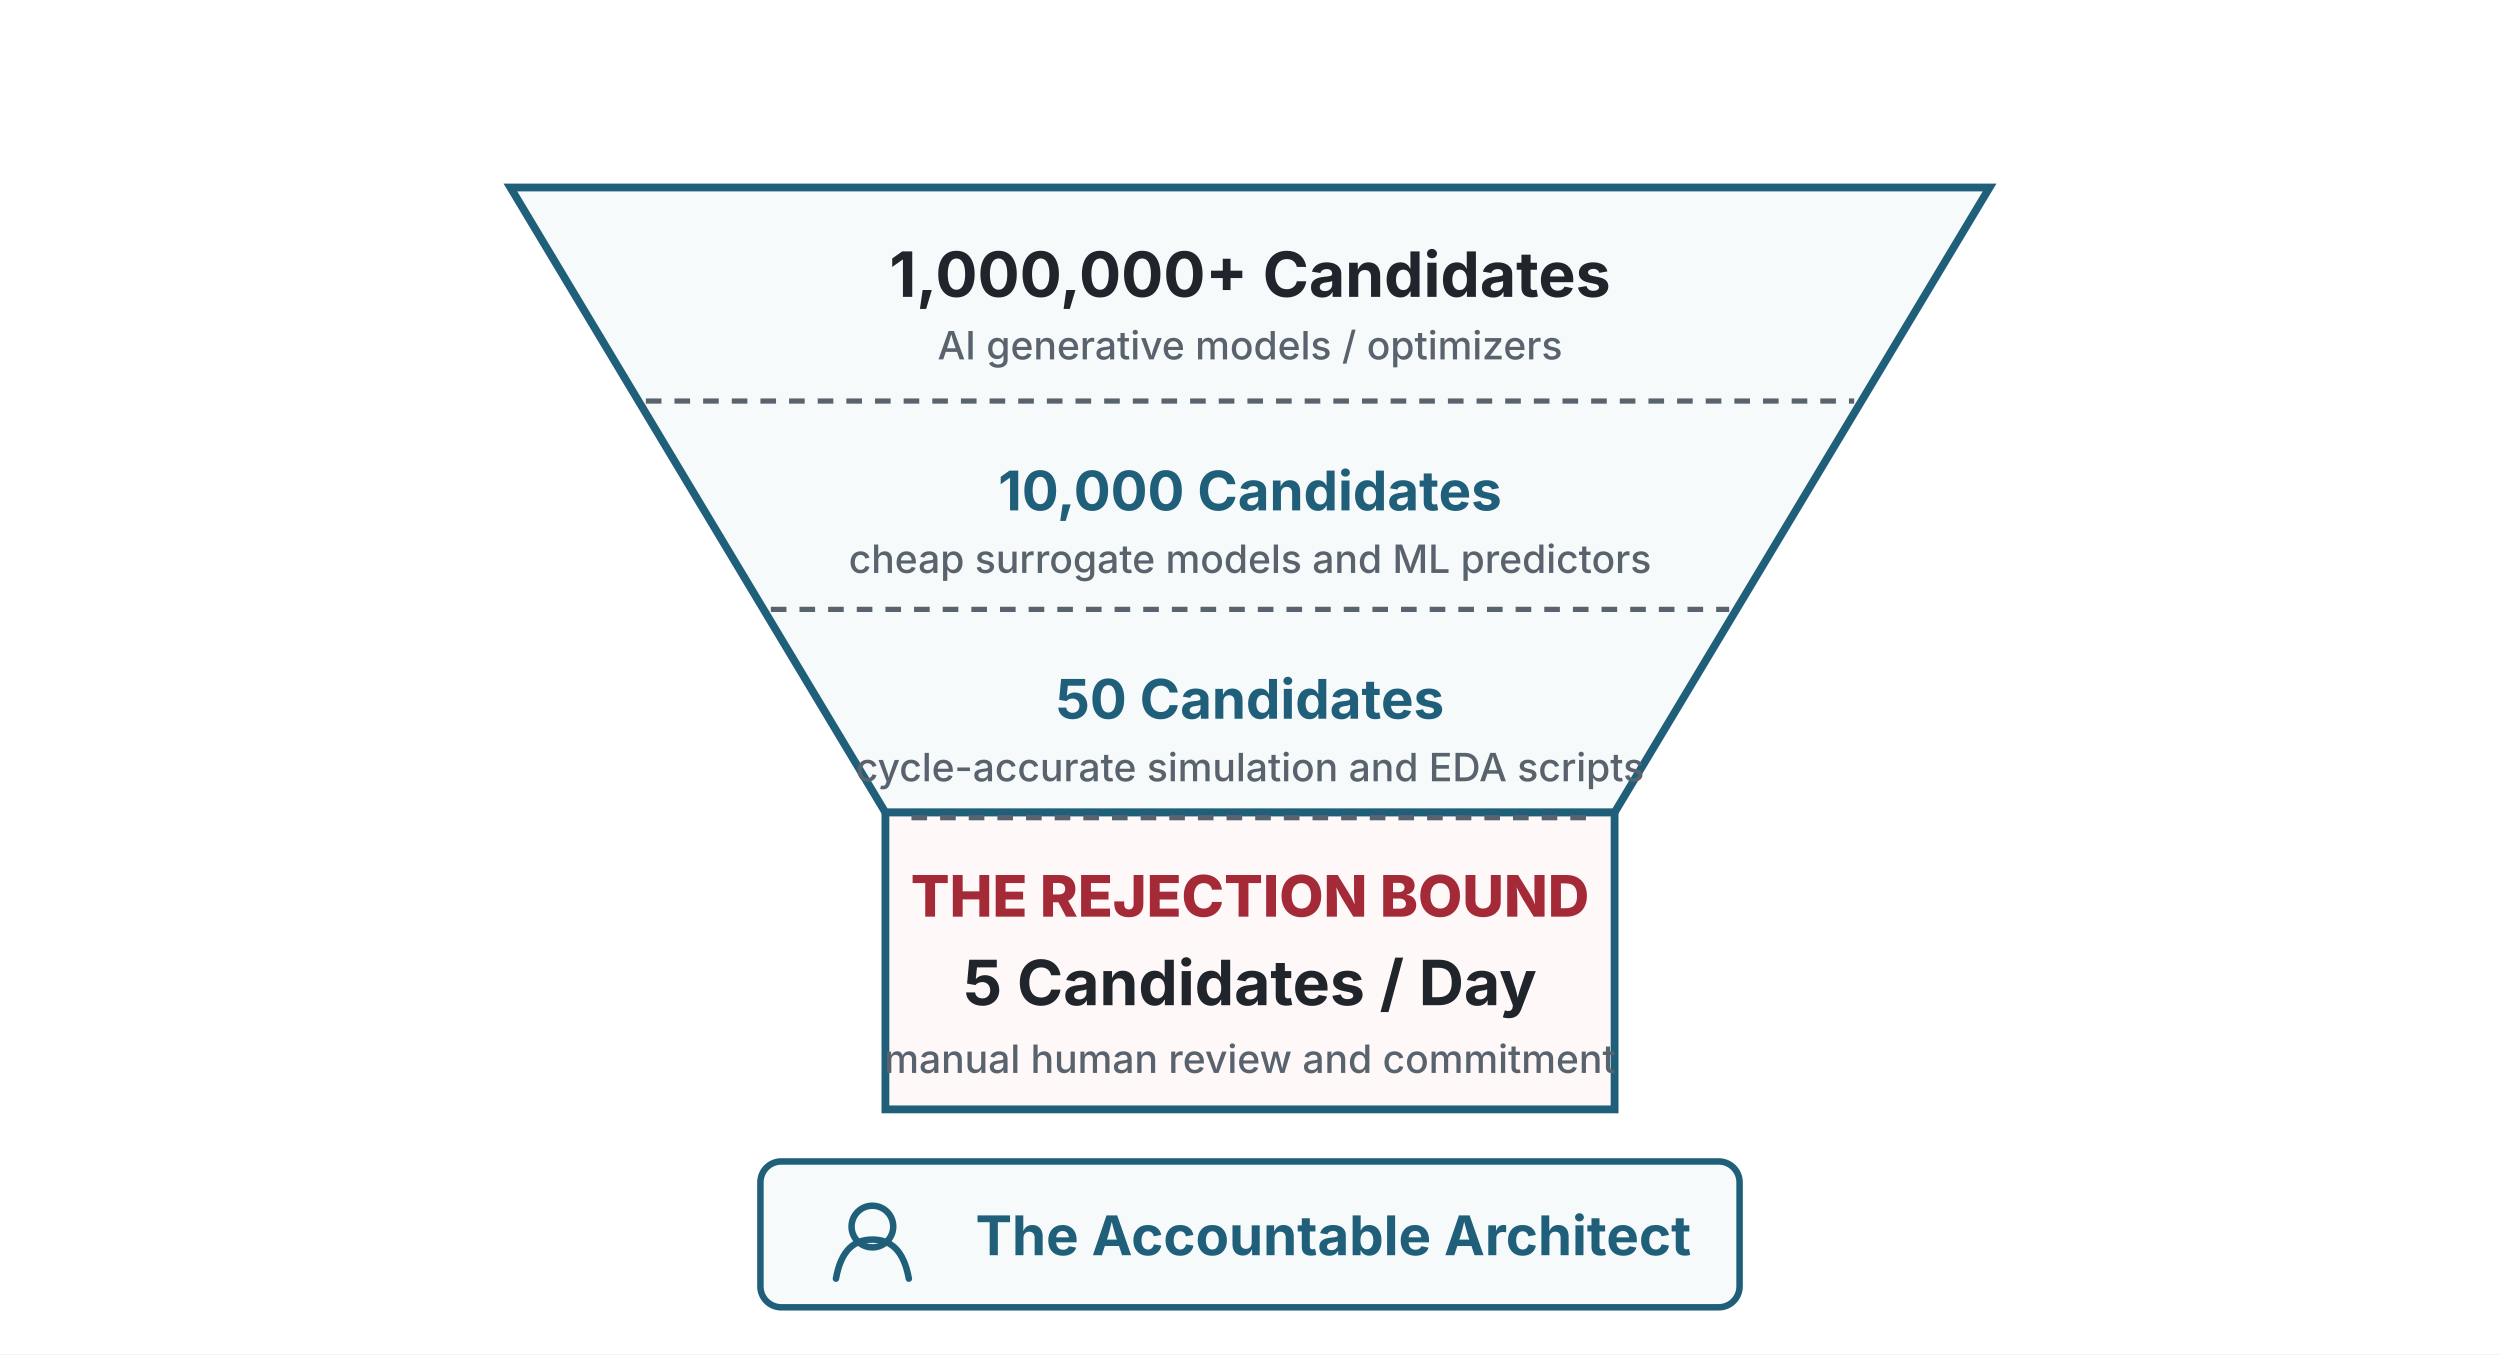
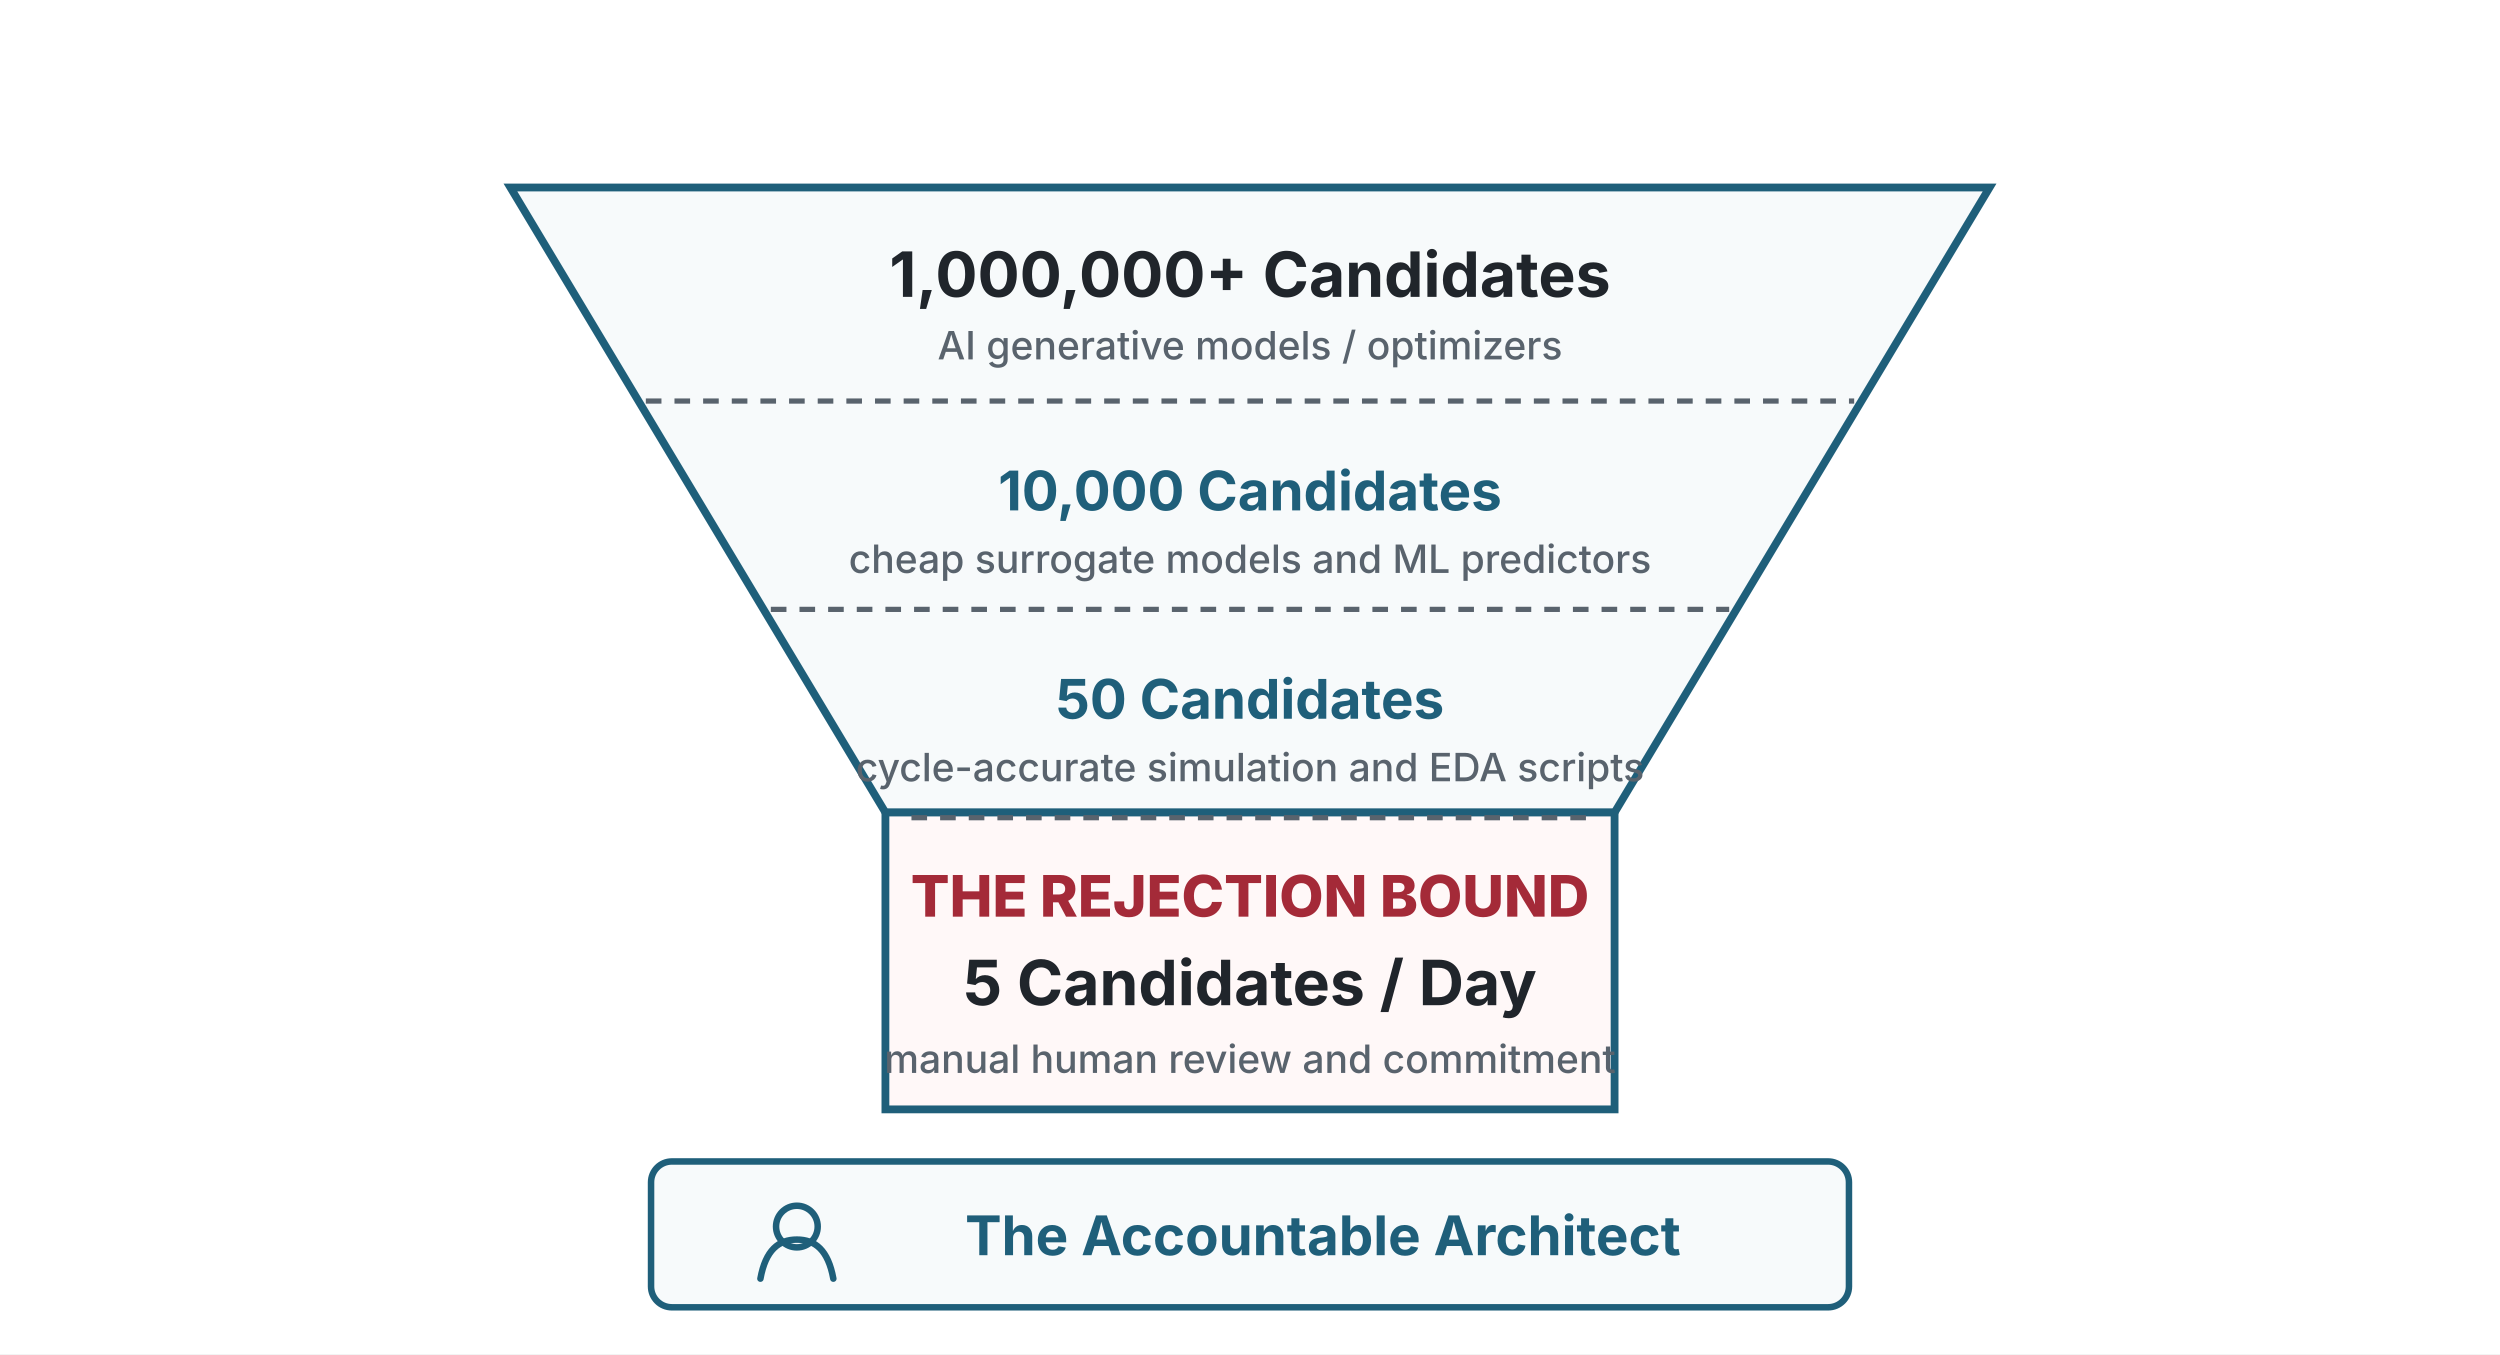
<svg xmlns="http://www.w3.org/2000/svg" viewBox="0 0 960 520" role="img" aria-labelledby="title desc">
  <defs>
    <style>
      .label-large { fill: #20252B; font-family: Inter, -apple-system, BlinkMacSystemFont, "Segoe UI", sans-serif; font-size: 24px; font-weight: 750; text-anchor: middle; }
      .label-medium { fill: #1F5F7A; font-family: Inter, -apple-system, BlinkMacSystemFont, "Segoe UI", sans-serif; font-size: 21px; font-weight: 750; text-anchor: middle; }
      .label-small { fill: #59636D; font-family: Inter, -apple-system, BlinkMacSystemFont, "Segoe UI", sans-serif; font-size: 15px; font-weight: 500; text-anchor: middle; }
      .alert { fill: #A42A38; font-family: Inter, -apple-system, BlinkMacSystemFont, "Segoe UI", sans-serif; font-size: 22px; font-weight: 800; text-anchor: middle; }
      .funnel { fill: #F7FAFB; stroke: #1F5F7A; stroke-width: 3; vector-effect: non-scaling-stroke; }
      .neck { fill: #FFF8F8; stroke: #1F5F7A; stroke-width: 3; vector-effect: non-scaling-stroke; }
      .separator { stroke: #59636D; stroke-width: 2; stroke-dasharray: 6 5; stroke-linecap: butt; vector-effect: non-scaling-stroke; }
      .architect-box { fill: #F7FAFB; stroke: #1F5F7A; stroke-width: 2.5; vector-effect: non-scaling-stroke; }
      .icon { fill: none; stroke: #1F5F7A; stroke-width: 2.5; stroke-linecap: round; stroke-linejoin: round; vector-effect: non-scaling-stroke; }
    </style>
  </defs>
  <rect width="960" height="520" fill="#FFFFFF" />
  <path class="funnel" d="M196 72H764L620 312H340Z" />
  <path class="neck" d="M340 312H620V426H340Z" />
  <line x1="248" y1="154" x2="712" y2="154" class="separator" />
  <line x1="296" y1="234" x2="664" y2="234" class="separator" />
  <line x1="350" y1="314" x2="610" y2="314" class="separator" />
  <text x="480" y="114" class="label-large">1,000,000+ Candidates</text>
  <text x="480" y="138" class="label-small">AI generative models / optimizers</text>
  <text x="480" y="196" class="label-medium">10,000 Candidates</text>
  <text x="480" y="220" class="label-small">cheap surrogate models and ML predictors</text>
  <text x="480" y="276" class="label-medium">50 Candidates</text>
  <text x="480" y="300" class="label-small">cycle-accurate simulation and EDA scripts</text>
  <text x="480" y="352" class="alert">THE REJECTION BOUND</text>
  <text x="480" y="386" class="label-large">5 Candidates / Day</text>
  <text x="480" y="412" class="label-small">manual human review and commitment</text>
-   <rect x="292" y="446" width="376" height="56" rx="8" class="architect-box" />
-   <circle cx="335" cy="471" r="8" class="icon" />
-   <path d="M321 491C323 480 328 476 335 476C342 476 347 480 349 491" class="icon" />
-   <text x="512" y="482" class="label-medium">The Accountable Architect</text>
+   <rect x="250" y="446" width="460" height="56" rx="8" class="architect-box" />
+   <circle cx="306" cy="471" r="8" class="icon" />
+   <path d="M292 491C294 480 299 476 306 476C313 476 318 480 320 491" class="icon" />
+   <text x="508" y="482" class="label-medium" text-anchor="middle">The Accountable Architect</text>
</svg>
